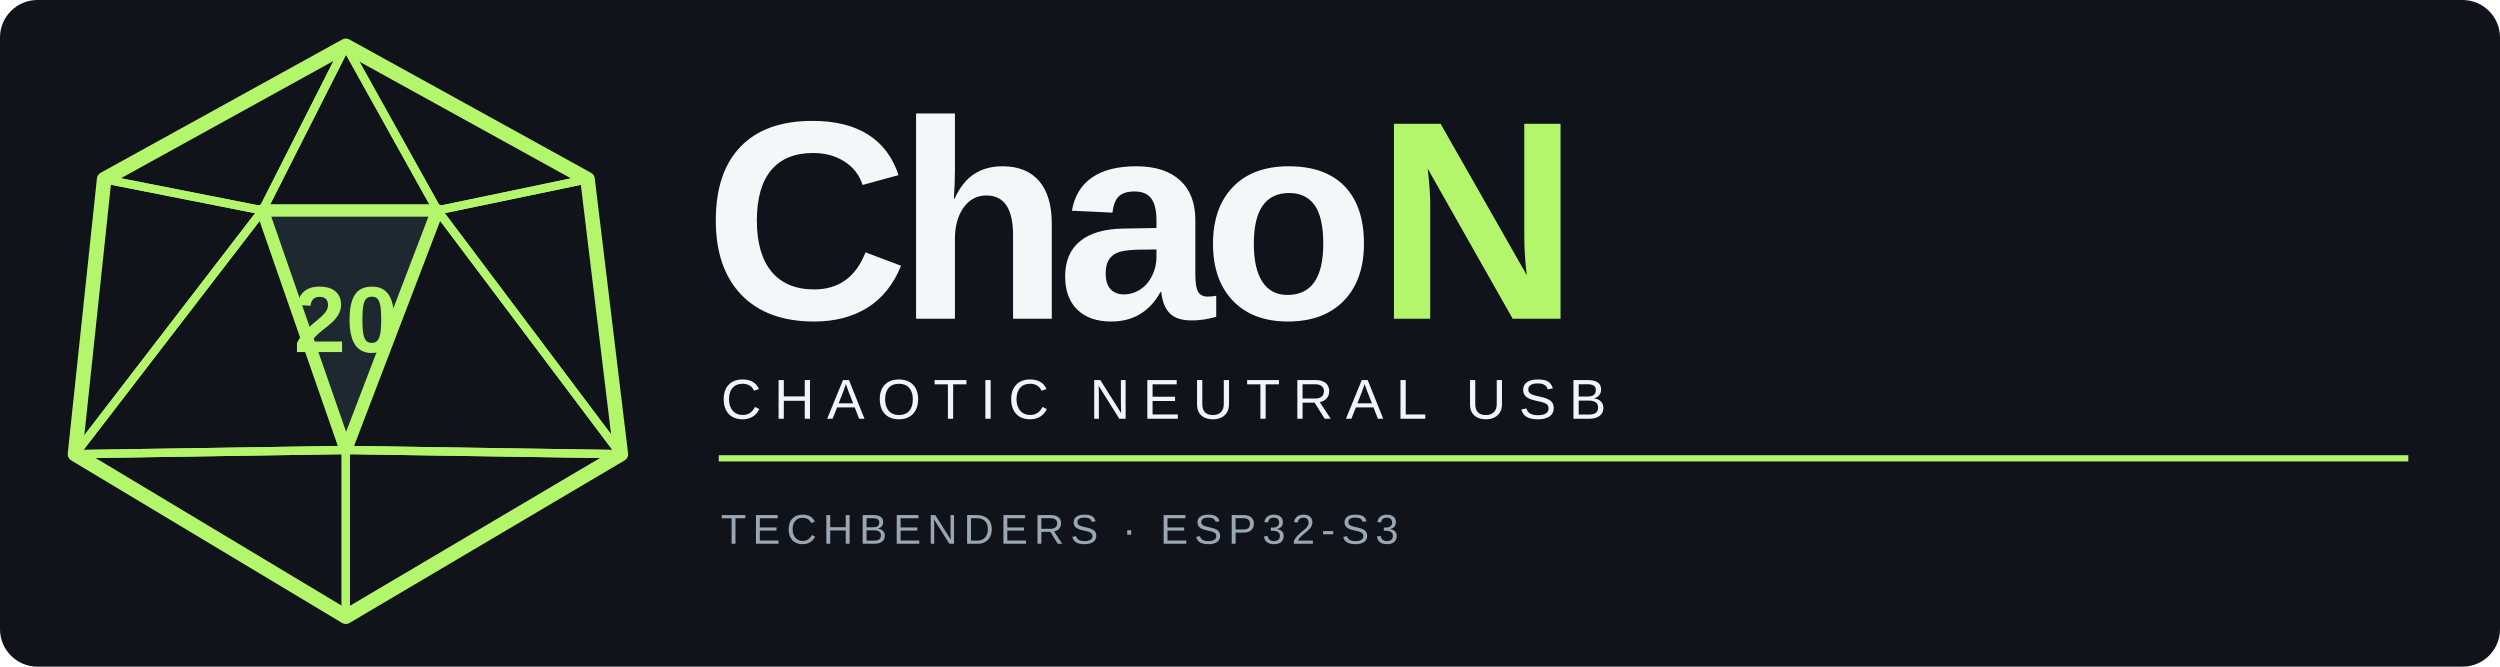
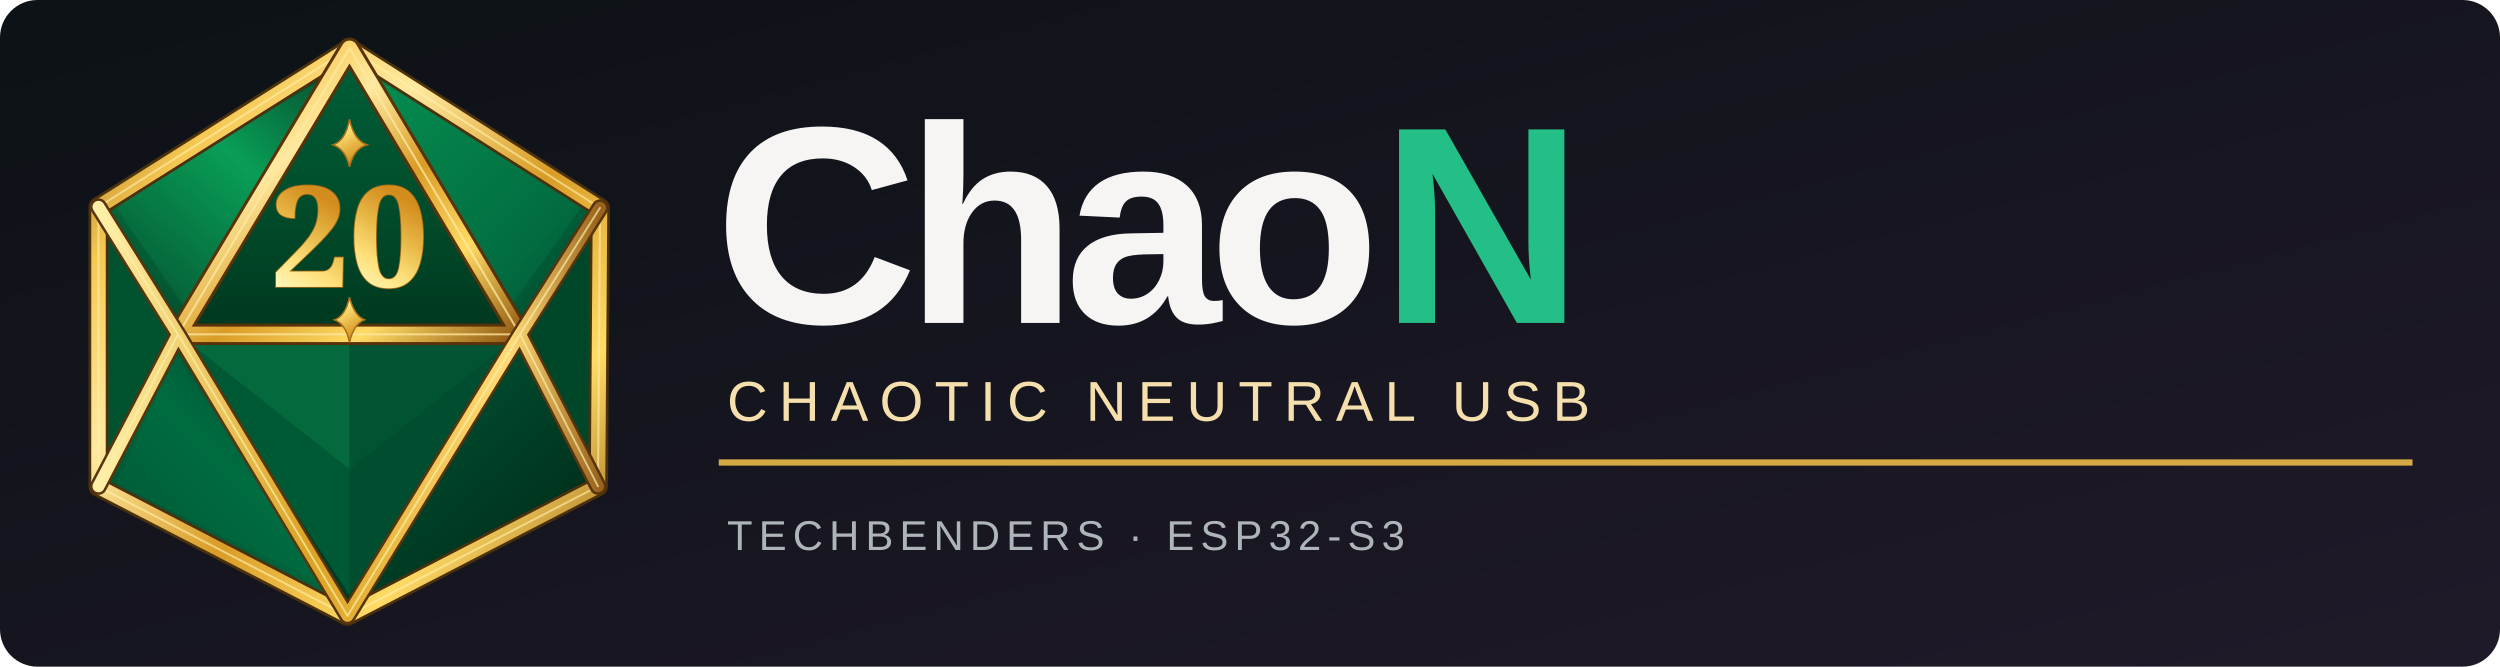
<svg xmlns="http://www.w3.org/2000/svg" width="1200" height="320" viewBox="0 0 1200 320" role="img" aria-labelledby="title desc">
-   <rect width="1200" height="320" rx="18" fill="#11131B" />
-   <g stroke="#B4F66B" stroke-width="4" stroke-linejoin="round" fill="none" transform="translate(36 18)">
-     <path d="M130 4 L246 68 L262 200 L130 278 L0 200 L14 68 Z" stroke-width="7" />
-     <path d="M130 4 L90 83 L174 83 Z" />
-     <path d="M14 68 L90 83 L0 200 Z" />
-     <path d="M130 4 L14 68 L90 83 Z" />
-     <path d="M130 4 L174 83 L246 68 Z" />
-     <path d="M246 68 L174 83 L262 200 Z" />
-     <path d="M90 83 L174 83 L130 198 Z" fill="#1D2830" stroke-width="6" />
-     <path d="M0 200 L90 83 L130 198 Z" />
-     <path d="M262 200 L174 83 L130 198 Z" />
-     <path d="M0 200 L130 198 L130 278 Z" />
-     <path d="M262 200 L130 198 L130 278 Z" />
-     <text x="130" y="151" font-family="Arial, sans-serif" font-size="45" font-weight="800" fill="#B4F66B" stroke="none" text-anchor="middle">20</text>
+   <defs>
+     <linearGradient id="bg" x1="0" y1="0" x2="1" y2="1">
+       <stop stop-color="#0c1216" />
+       <stop offset="1" stop-color="#201929" />
+     </linearGradient>
+   </defs>
+   <rect width="1200" height="320" rx="18" fill="url(#bg)" />
+   <g transform="translate(18 10) scale(.24)">
+     <defs>
+       <linearGradient id="gold" x1="0" y1="0" x2="1" y2="1">
+         <stop stop-color="#8c5310" />
+         <stop offset=".18" stop-color="#f6c852" />
+         <stop offset=".35" stop-color="#ffe9a0" />
+         <stop offset=".56" stop-color="#d99c26" />
+         <stop offset=".77" stop-color="#ffdb65" />
+         <stop offset="1" stop-color="#925b12" />
+       </linearGradient>
+       <linearGradient id="rimGold" x1="0" y1="0" x2="1" y2="0">
+         <stop stop-color="#fff0a8" />
+         <stop offset=".42" stop-color="#dba324" />
+         <stop offset=".82" stop-color="#ffdb77" />
+         <stop offset="1" stop-color="#99631d" />
+       </linearGradient>
+       <linearGradient id="numberGold" x1="0" y1="0" x2=".4" y2="1">
+         <stop stop-color="#fff7bd" />
+         <stop offset=".32" stop-color="#ffe17c" />
+         <stop offset=".65" stop-color="#e7b847" />
+         <stop offset="1" stop-color="#d38d1e" />
+       </linearGradient>
+       <linearGradient id="faceMain" x1="0" y1="0" x2="0" y2="1">
+         <stop stop-color="#005f38" />
+         <stop offset=".48" stop-color="#014f2c" />
+         <stop offset="1" stop-color="#00381f" />
+       </linearGradient>
+       <linearGradient id="faceLeft" x1="0" y1="1" x2=".8" y2="0">
+         <stop stop-color="#00351f" />
+         <stop offset=".65" stop-color="#079955" />
+         <stop offset="1" stop-color="#034528" />
+       </linearGradient>
+       <linearGradient id="faceRight" x1="0" y1="0" x2="1" y2="1">
+         <stop stop-color="#038b4c" />
+         <stop offset=".7" stop-color="#00623b" />
+         <stop offset="1" stop-color="#003d25" />
+       </linearGradient>
+       <linearGradient id="bottomLeft" x1="0" y1="1" x2=".9" y2="0">
+         <stop stop-color="#01462c" />
+         <stop offset=".55" stop-color="#00683d" />
+         <stop offset="1" stop-color="#002b1c" />
+       </linearGradient>
+       <linearGradient id="bottomRight" x1="0" y1="0" x2=".8" y2="1">
+         <stop stop-color="#005c39" />
+         <stop offset="1" stop-color="#002817" />
+       </linearGradient>
+     </defs>
+     <g id="die">
+       <path d="M624 56 L1125 374 L1121 929 L621 1191 L123 930 L122 374Z" fill="#003b25" />
+       <path d="M624 67 L122 372 L278 620Z" fill="url(#faceLeft)" />
+       <path d="M624 67 L1124 374 L970 619Z" fill="url(#faceRight)" />
+       <path d="M122 374 L279 621 L123 933Z" fill="#01532f" />
+       <path d="M1125 374 L970 622 L1121 933Z" fill="#00472a" />
+       <path d="M624 67 L279 621 L970 621Z" fill="url(#faceMain)" />
+       <path d="M279 624 L620 1178 L123 932Z" fill="url(#bottomLeft)" />
+       <path d="M970 624 L1121 931 L620 1178Z" fill="url(#bottomRight)" />
+       <path d="M279 624 L970 624 L624 1148Z" fill="#005b36" />
+       <path d="M279 624 L624 633 L624 897Z" fill="#087443" opacity=".55" />
+       <path d="M970 624 L624 633 L624 897Z" fill="#01482d" opacity=".4" />
+       <path d="M624 897 L279 624 L624 1148Z" fill="#005532" opacity=".32" />
+       <path d="M624 897 L970 624 L624 1148Z" fill="#002a1d" opacity=".3" />
+       <path d="M155 370 L608 93 L304 586Z" fill="#19c36c" opacity=".12" />
+       <path d="M646 98 L1091 368 L945 574Z" fill="#16c77c" opacity=".10" />
+       <path d="M157 926 L278 670 L598 1140Z" fill="#018956" opacity=".14" />
+       <g fill="none" stroke-linejoin="round" stroke-linecap="round">
+         <path d="M624 55 L1125 374 L1121 931 L620 1190 L122 932 L122 372Z" stroke="#4b300c" stroke-width="40" />
+         <path d="M624 55 L1125 374 L1121 931 L620 1190 L122 932 L122 372Z" stroke="url(#gold)" stroke-width="29" />
+         <path d="M624 55 L1125 374 L1121 931 L620 1190 L122 932 L122 372Z" stroke="#fff2ad" stroke-opacity=".6" stroke-width="4" />
+         <path d="M624 55 L281 627 L965 627Z" stroke="#593209" stroke-width="43" />
+         <path d="M624 55 L281 627 L965 627Z" stroke="url(#gold)" stroke-width="31" />
+         <path d="M624 55 L281 627 L965 627Z" stroke="#ffe9a3" stroke-opacity=".75" stroke-width="4" />
+         <path d="M122 372 L281 627 L122 931 M1125 374 L965 627 L1121 931 M281 627 L620 1190 L965 627" stroke="#58330c" stroke-width="34" />
+         <path d="M122 372 L281 627 L122 931 M1125 374 L965 627 L1121 931 M281 627 L620 1190 L965 627" stroke="url(#rimGold)" stroke-width="24" />
+         <path d="M122 372 L281 627 L122 931 M1125 374 L965 627 L1121 931 M281 627 L620 1190 L965 627" stroke="#fff0a7" stroke-width="3.8" stroke-opacity=".68" />
+       </g>
+       <g transform="translate(467.11 532.19) scale(0.280654 -0.280654)" fill="url(#numberGold)" stroke="#9c6516" stroke-width="12" paint-order="stroke fill" aria-label="20">
+         <path d="M35 0V103L183 254Q245 317 278 365Q311 413 324 457Q337 501 337 553Q337 610 316 636.5Q295 663 259 663Q208 663 187.5 619.5Q167 576 167 490Q110 490 74.5 512.5Q39 535 39 589Q39 625 63.5 656Q88 687 137 705.5Q186 724 259 724Q371 724 429.5 679.5Q488 635 488 558Q488 523 475.5 490Q463 457 434 418Q405 379 355 327.5Q305 276 230 205L130 110H363Q427 110 446 179L454 210H513L508 0Z" />
+         <path transform="translate(559 0)" d="M280 -10Q189 -10 135 36Q81 82 57.5 165Q34 248 34 359Q34 470 57.5 552Q81 634 135 679Q189 724 281 724Q368 724 421.5 679Q475 634 500 551.5Q525 469 525 358Q525 247 500 164.5Q475 82 421 36Q367 -10 280 -10ZM280 55Q336 55 353 135Q370 215 370 358Q370 501 353 580Q336 659 281 659Q225 659 207 580Q189 501 189 358Q189 215 207 135Q225 55 280 55Z" />
+       </g>
+       <path d="M624 197 Q633 239 659 248 Q633 255 624 292 Q616 257 591 248 Q616 240 624 197Z" fill="url(#numberGold)" stroke="#a86f19" stroke-width="3" />
+       <path d="M624 553 Q633 589 654 598 Q632 607 624 643 Q617 607 594 598 Q616 590 624 553Z" fill="url(#numberGold)" stroke="#a86f19" stroke-width="3" />
+     </g>
  </g>
-   <g font-family="Arial, Helvetica, sans-serif">
-     <text x="338" y="153" font-size="136" letter-spacing="-6" font-weight="800" fill="#F4F6F8">Chao<tspan fill="#B4F66B">N</tspan>
+   <g font-family="Arial,Helvetica,sans-serif">
+     <text x="343" y="155" font-size="135" font-weight="800" letter-spacing="-6" fill="#f6f5f3">Chao<tspan fill="#23bf86">N</tspan>
    </text>
-     <text x="346" y="201" font-size="27" letter-spacing="6" fill="#F2F4F7">CHAOTIC NEUTRAL USB</text>
-     <line x1="345" y1="220" x2="1156" y2="220" stroke="#B4F66B" stroke-width="3" />
-     <text x="346" y="261" font-size="20" letter-spacing="3" fill="#9AA6B2">TECHBENDERS  ·  ESP32-S3</text>
+     <text x="349" y="202" font-size="27" letter-spacing="5.4" fill="#f5dfac">CHAOTIC NEUTRAL USB</text>
+     <path d="M345 222H1158" stroke="#d5aa45" stroke-width="3" />
+     <text x="349" y="264" font-size="20" letter-spacing="3" fill="#adb5b8">TECHBENDERS  ·  ESP32-S3</text>
  </g>
</svg>
